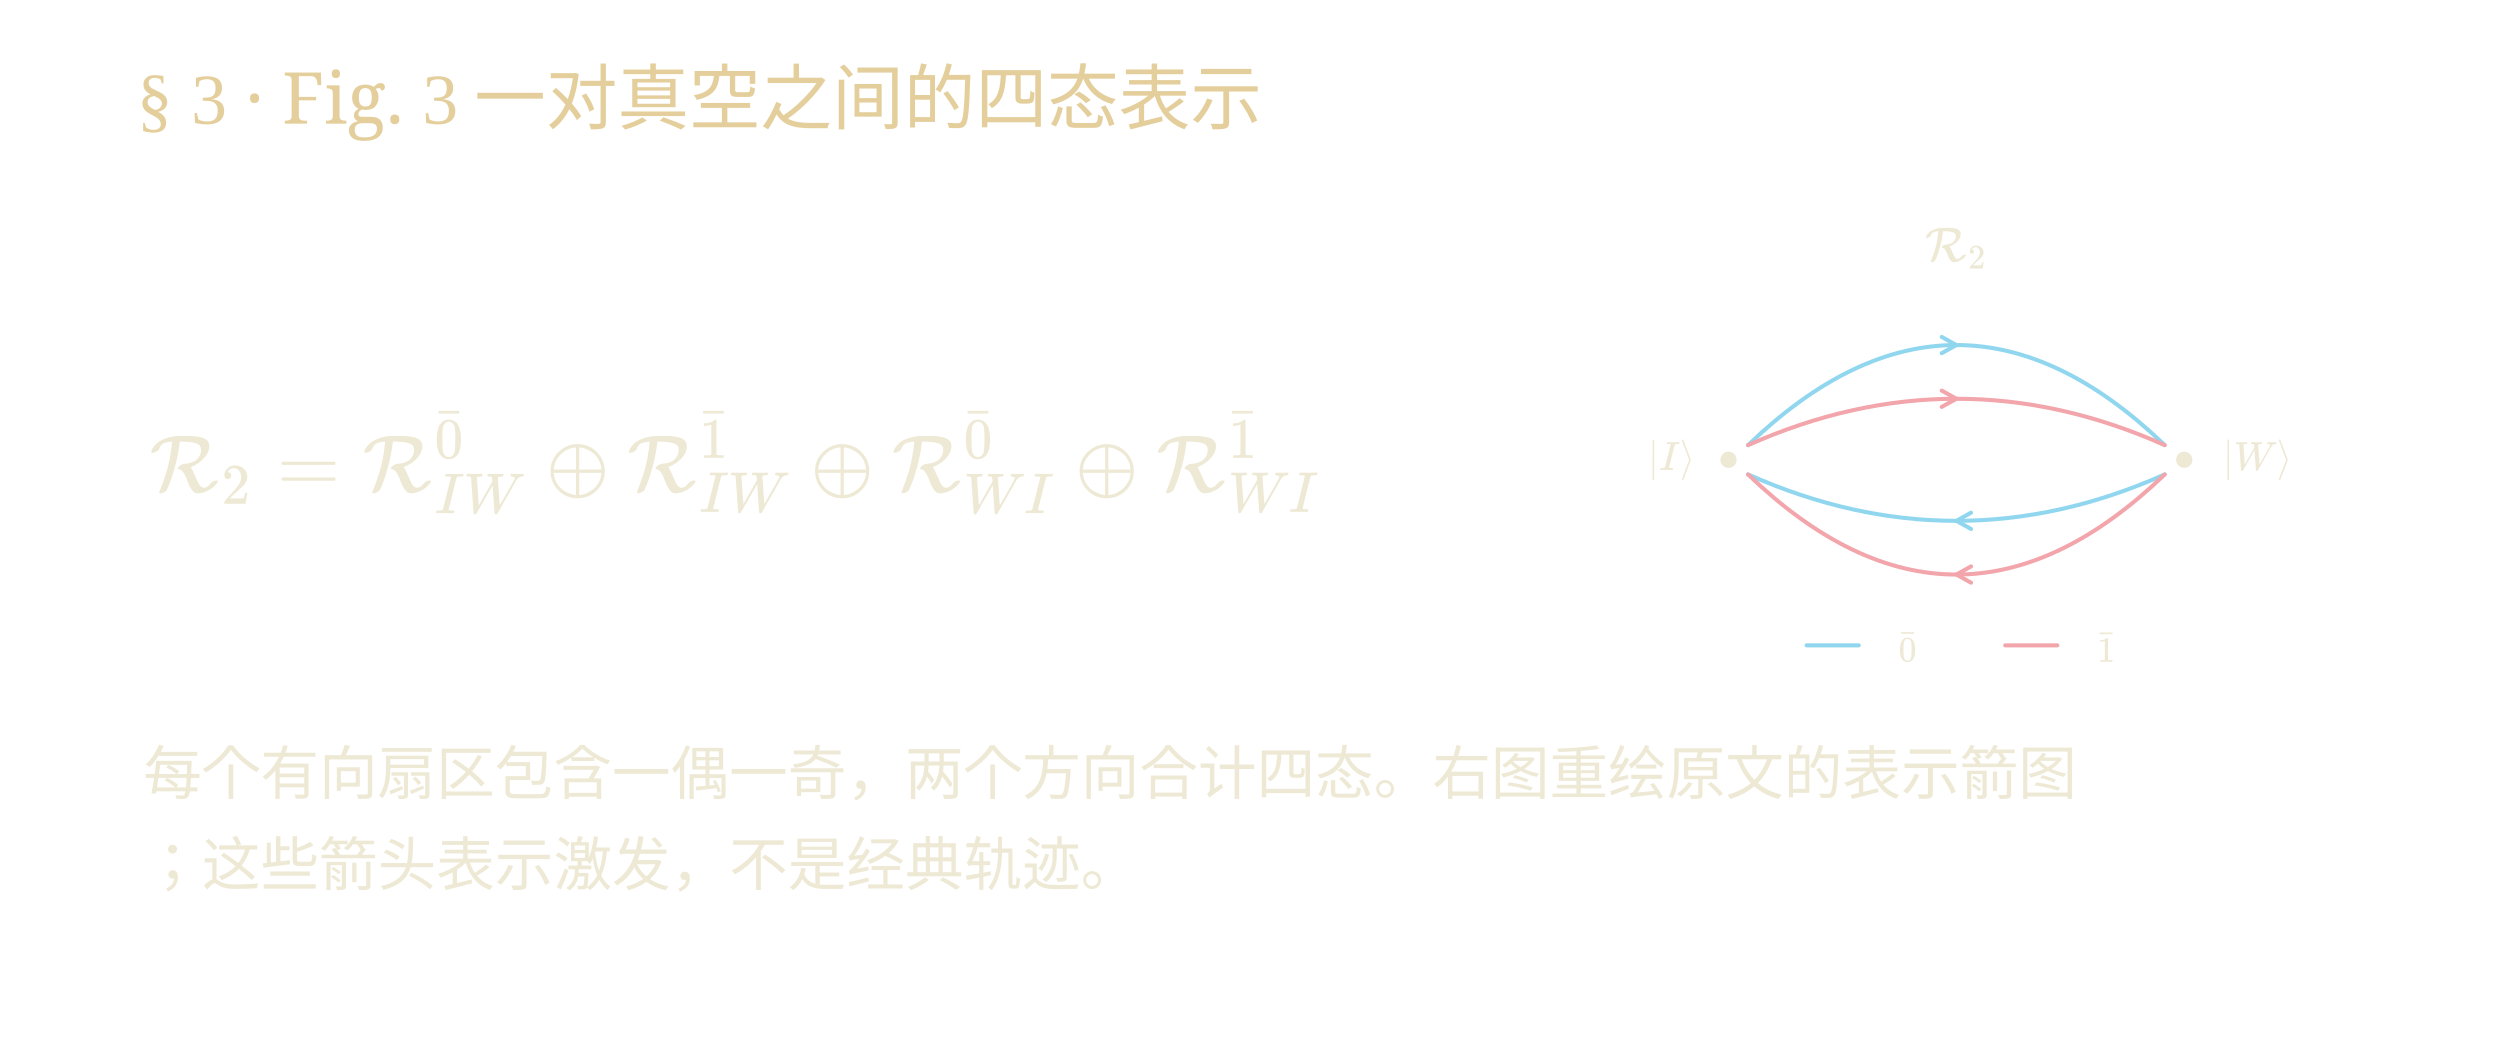
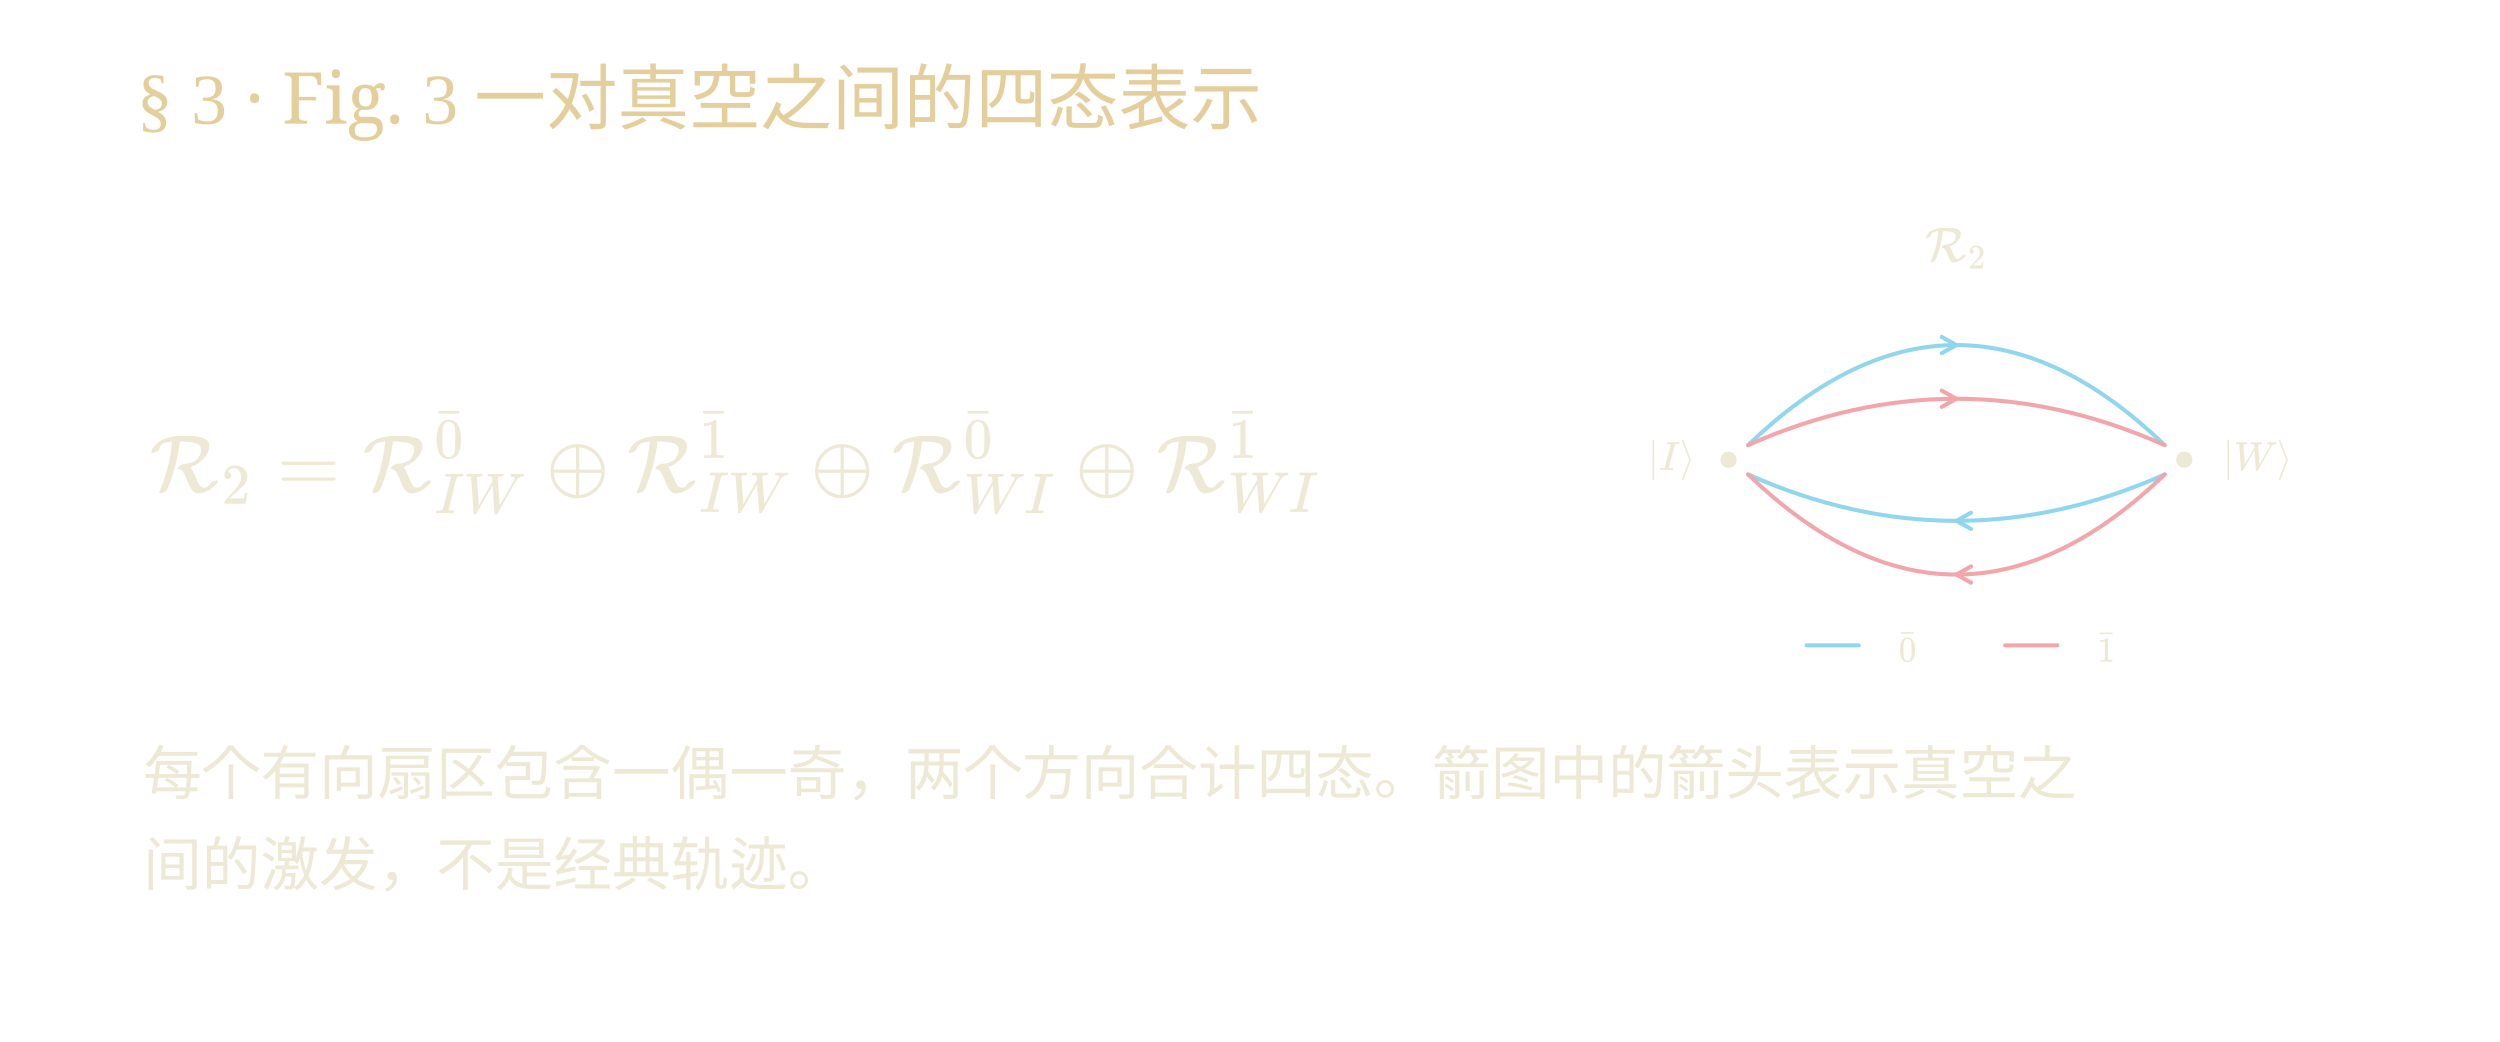
<svg xmlns="http://www.w3.org/2000/svg" width="1536" height="640" viewBox="0 0 1536 640">
  <g fill="#eee9d5" font-family="Kaiti SC, STKaiti, KaiTi, PingFang SC, serif">
    <text x="84" y="76" font-size="44" fill="#e4cf9c">
      <tspan font-family="Times New Roman, serif">§</tspan>
      <tspan font-family="Times New Roman, serif">3</tspan> · Fig. <tspan font-family="Times New Roman, serif">3</tspan>  一对真空之间的四态表示</text>
    <svg x="92" y="122.5" width="1350" height="320" viewBox="0 0 1350 320">
      <svg x="0" y="126.438" width="719.96" height="67.125" viewBox="0 0 14399.2 1342.5">
        <svg x="0" y="0" width="14399.2" height="1342.5" viewBox="0 -1061.4 14399.2 1342.5">
          <g stroke="#eee9d5" fill="#eee9d5" stroke-width="0" transform="scale(1,-1)">
            <g data-mml-node="math">
              <g data-mml-node="msub">
                <g data-mml-node="TeXAtom" data-mjx-texclass="ORD">
                  <g data-mml-node="mi">
                    <path data-c="52" d="M37 475Q19 475 19 487Q19 503 35 530T83 589T180 647T327 682H374Q387 682 417 682T464 683Q519 683 559 679T642 663T708 625T731 557Q731 481 668 411T504 300Q506 296 512 286T528 257T553 202Q594 105 611 82Q635 47 665 47Q708 47 742 93Q758 113 786 128Q804 136 819 137Q837 137 837 125Q837 115 818 92T767 43T687 -2T589 -22Q549 -22 517 22T467 120T422 221T362 273Q346 273 346 287Q348 301 373 320T436 342Q437 342 446 343T462 345T481 348T504 353T527 362T553 375T577 393Q598 412 614 443T630 511Q630 545 613 566T541 600T393 614Q370 614 370 613L366 584Q349 446 311 307T243 96L213 25Q205 8 179 -7T132 -22Q125 -22 120 -18T117 -8Q117 -5 130 26T163 113T205 239T246 408T274 606V614Q273 614 259 613T231 609T198 602T163 588Q131 572 113 518Q102 502 80 490T37 475Z" />
                  </g>
                </g>
                <g data-mml-node="mn" transform="translate(881,-150) scale(0.707)">
                  <path data-c="32" d="M109 429Q82 429 66 447T50 491Q50 562 103 614T235 666Q326 666 387 610T449 465Q449 422 429 383T381 315T301 241Q265 210 201 149L142 93L218 92Q375 92 385 97Q392 99 409 186V189H449V186Q448 183 436 95T421 3V0H50V19V31Q50 38 56 46T86 81Q115 113 136 137Q145 147 170 174T204 211T233 244T261 278T284 308T305 340T320 369T333 401T340 431T343 464Q343 527 309 573T212 619Q179 619 154 602T119 569T109 550Q109 549 114 549Q132 549 151 535T170 489Q170 464 154 447T109 429Z" />
                </g>
              </g>
              <g data-mml-node="mo" transform="translate(1562.3,0)">
                <path data-c="3D" d="M56 347Q56 360 70 367H707Q722 359 722 347Q722 336 708 328L390 327H72Q56 332 56 347ZM56 153Q56 168 72 173H708Q722 163 722 153Q722 140 707 133H70Q56 140 56 153Z" />
              </g>
              <g data-mml-node="msubsup" transform="translate(2618.1,0)">
                <g data-mml-node="TeXAtom" data-mjx-texclass="ORD">
                  <g data-mml-node="mi">
                    <path data-c="52" d="M37 475Q19 475 19 487Q19 503 35 530T83 589T180 647T327 682H374Q387 682 417 682T464 683Q519 683 559 679T642 663T708 625T731 557Q731 481 668 411T504 300Q506 296 512 286T528 257T553 202Q594 105 611 82Q635 47 665 47Q708 47 742 93Q758 113 786 128Q804 136 819 137Q837 137 837 125Q837 115 818 92T767 43T687 -2T589 -22Q549 -22 517 22T467 120T422 221T362 273Q346 273 346 287Q348 301 373 320T436 342Q437 342 446 343T462 345T481 348T504 353T527 362T553 375T577 393Q598 412 614 443T630 511Q630 545 613 566T541 600T393 614Q370 614 370 613L366 584Q349 446 311 307T243 96L213 25Q205 8 179 -7T132 -22Q125 -22 120 -18T117 -8Q117 -5 130 26T163 113T205 239T246 408T274 606V614Q273 614 259 613T231 609T198 602T163 588Q131 572 113 518Q102 502 80 490T37 475Z" />
                  </g>
                </g>
                <g data-mml-node="TeXAtom" transform="translate(881,413) scale(0.707)" data-mjx-texclass="ORD">
                  <g data-mml-node="TeXAtom" data-mjx-texclass="ORD">
                    <g data-mml-node="mover">
                      <g data-mml-node="mn">
                        <path data-c="30" d="M96 585Q152 666 249 666Q297 666 345 640T423 548Q460 465 460 320Q460 165 417 83Q397 41 362 16T301 -15T250 -22Q224 -22 198 -16T137 16T82 83Q39 165 39 320Q39 494 96 585ZM321 597Q291 629 250 629Q208 629 178 597Q153 571 145 525T137 333Q137 175 145 125T181 46Q209 16 250 16Q290 16 318 46Q347 76 354 130T362 333Q362 478 354 524T321 597Z" />
                      </g>
                      <g data-mml-node="mo" transform="translate(250,227) translate(-250 0)">
                        <path data-c="AF" d="M69 544V590H430V544H69Z" />
                      </g>
                    </g>
                  </g>
                </g>
                <g data-mml-node="TeXAtom" transform="translate(881,-265.5) scale(0.707)" data-mjx-texclass="ORD">
                  <g data-mml-node="mi">
                    <path data-c="1D43C" d="M43 1Q26 1 26 10Q26 12 29 24Q34 43 39 45Q42 46 54 46H60Q120 46 136 53Q137 53 138 54Q143 56 149 77T198 273Q210 318 216 344Q286 624 286 626Q284 630 284 631Q274 637 213 637H193Q184 643 189 662Q193 677 195 680T209 683H213Q285 681 359 681Q481 681 487 683H497Q504 676 504 672T501 655T494 639Q491 637 471 637Q440 637 407 634Q393 631 388 623Q381 609 337 432Q326 385 315 341Q245 65 245 59Q245 52 255 50T307 46H339Q345 38 345 37T342 19Q338 6 332 0H316Q279 2 179 2Q143 2 113 2T65 2T43 1Z" />
                  </g>
                  <g data-mml-node="mi" transform="translate(504,0)">
                    <path data-c="1D44A" d="M436 683Q450 683 486 682T553 680Q604 680 638 681T677 682Q695 682 695 674Q695 670 692 659Q687 641 683 639T661 637Q636 636 621 632T600 624T597 615Q597 603 613 377T629 138L631 141Q633 144 637 151T649 170T666 200T690 241T720 295T759 362Q863 546 877 572T892 604Q892 619 873 628T831 637Q817 637 817 647Q817 650 819 660Q823 676 825 679T839 682Q842 682 856 682T895 682T949 681Q1015 681 1034 683Q1048 683 1048 672Q1048 666 1045 655T1038 640T1028 637Q1006 637 988 631T958 617T939 600T927 584L923 578L754 282Q586 -14 585 -15Q579 -22 561 -22Q546 -22 542 -17Q539 -14 523 229T506 480L494 462Q472 425 366 239Q222 -13 220 -15T215 -19Q210 -22 197 -22Q178 -22 176 -15Q176 -12 154 304T131 622Q129 631 121 633T82 637H58Q51 644 51 648Q52 671 64 683H76Q118 680 176 680Q301 680 313 683H323Q329 677 329 674T327 656Q322 641 318 637H297Q236 634 232 620Q262 160 266 136L501 550L499 587Q496 629 489 632Q483 636 447 637Q428 637 422 639T416 648Q416 650 418 660Q419 664 420 669T421 676T424 680T428 682T436 683Z" />
                  </g>
                </g>
              </g>
              <g data-mml-node="mo" transform="translate(4868.8,0)">
                <path data-c="2295" d="M56 250Q56 394 156 488T384 583Q530 583 626 485T722 250Q722 110 625 14T390 -83Q249 -83 153 14T56 250ZM364 542Q308 539 251 509T148 418T96 278V270H369V542H364ZM681 278Q675 338 650 386T592 462T522 509T458 535T412 542H409V270H681V278ZM96 222Q104 150 139 95T219 12T302 -29T366 -42H369V230H96V222ZM681 222V230H409V-42H412Q429 -42 456 -36T521 -10T590 37T649 113T681 222Z" />
              </g>
              <g data-mml-node="msubsup" transform="translate(5869,0)">
                <g data-mml-node="TeXAtom" data-mjx-texclass="ORD">
                  <g data-mml-node="mi">
                    <path data-c="52" d="M37 475Q19 475 19 487Q19 503 35 530T83 589T180 647T327 682H374Q387 682 417 682T464 683Q519 683 559 679T642 663T708 625T731 557Q731 481 668 411T504 300Q506 296 512 286T528 257T553 202Q594 105 611 82Q635 47 665 47Q708 47 742 93Q758 113 786 128Q804 136 819 137Q837 137 837 125Q837 115 818 92T767 43T687 -2T589 -22Q549 -22 517 22T467 120T422 221T362 273Q346 273 346 287Q348 301 373 320T436 342Q437 342 446 343T462 345T481 348T504 353T527 362T553 375T577 393Q598 412 614 443T630 511Q630 545 613 566T541 600T393 614Q370 614 370 613L366 584Q349 446 311 307T243 96L213 25Q205 8 179 -7T132 -22Q125 -22 120 -18T117 -8Q117 -5 130 26T163 113T205 239T246 408T274 606V614Q273 614 259 613T231 609T198 602T163 588Q131 572 113 518Q102 502 80 490T37 475Z" />
                  </g>
                </g>
                <g data-mml-node="TeXAtom" transform="translate(881,413) scale(0.707)" data-mjx-texclass="ORD">
                  <g data-mml-node="TeXAtom" data-mjx-texclass="ORD">
                    <g data-mml-node="mover">
                      <g data-mml-node="mn">
                        <path data-c="31" d="M213 578L200 573Q186 568 160 563T102 556H83V602H102Q149 604 189 617T245 641T273 663Q275 666 285 666Q294 666 302 660V361L303 61Q310 54 315 52T339 48T401 46H427V0H416Q395 3 257 3Q121 3 100 0H88V46H114Q136 46 152 46T177 47T193 50T201 52T207 57T213 61V578Z" />
                      </g>
                      <g data-mml-node="mo" transform="translate(250,227) translate(-250 0)">
                        <path data-c="AF" d="M69 544V590H430V544H69Z" />
                      </g>
                    </g>
                  </g>
                </g>
                <g data-mml-node="TeXAtom" transform="translate(881,-250) scale(0.707)" data-mjx-texclass="ORD">
                  <g data-mml-node="mi">
                    <path data-c="1D43C" d="M43 1Q26 1 26 10Q26 12 29 24Q34 43 39 45Q42 46 54 46H60Q120 46 136 53Q137 53 138 54Q143 56 149 77T198 273Q210 318 216 344Q286 624 286 626Q284 630 284 631Q274 637 213 637H193Q184 643 189 662Q193 677 195 680T209 683H213Q285 681 359 681Q481 681 487 683H497Q504 676 504 672T501 655T494 639Q491 637 471 637Q440 637 407 634Q393 631 388 623Q381 609 337 432Q326 385 315 341Q245 65 245 59Q245 52 255 50T307 46H339Q345 38 345 37T342 19Q338 6 332 0H316Q279 2 179 2Q143 2 113 2T65 2T43 1Z" />
                  </g>
                  <g data-mml-node="mi" transform="translate(504,0)">
                    <path data-c="1D44A" d="M436 683Q450 683 486 682T553 680Q604 680 638 681T677 682Q695 682 695 674Q695 670 692 659Q687 641 683 639T661 637Q636 636 621 632T600 624T597 615Q597 603 613 377T629 138L631 141Q633 144 637 151T649 170T666 200T690 241T720 295T759 362Q863 546 877 572T892 604Q892 619 873 628T831 637Q817 637 817 647Q817 650 819 660Q823 676 825 679T839 682Q842 682 856 682T895 682T949 681Q1015 681 1034 683Q1048 683 1048 672Q1048 666 1045 655T1038 640T1028 637Q1006 637 988 631T958 617T939 600T927 584L923 578L754 282Q586 -14 585 -15Q579 -22 561 -22Q546 -22 542 -17Q539 -14 523 229T506 480L494 462Q472 425 366 239Q222 -13 220 -15T215 -19Q210 -22 197 -22Q178 -22 176 -15Q176 -12 154 304T131 622Q129 631 121 633T82 637H58Q51 644 51 648Q52 671 64 683H76Q118 680 176 680Q301 680 313 683H323Q329 677 329 674T327 656Q322 641 318 637H297Q236 634 232 620Q262 160 266 136L501 550L499 587Q496 629 489 632Q483 636 447 637Q428 637 422 639T416 648Q416 650 418 660Q419 664 420 669T421 676T424 680T428 682T436 683Z" />
                  </g>
                </g>
              </g>
              <g data-mml-node="mo" transform="translate(8119.6,0)">
                <path data-c="2295" d="M56 250Q56 394 156 488T384 583Q530 583 626 485T722 250Q722 110 625 14T390 -83Q249 -83 153 14T56 250ZM364 542Q308 539 251 509T148 418T96 278V270H369V542H364ZM681 278Q675 338 650 386T592 462T522 509T458 535T412 542H409V270H681V278ZM96 222Q104 150 139 95T219 12T302 -29T366 -42H369V230H96V222ZM681 222V230H409V-42H412Q429 -42 456 -36T521 -10T590 37T649 113T681 222Z" />
              </g>
              <g data-mml-node="msubsup" transform="translate(9119.9,0)">
                <g data-mml-node="TeXAtom" data-mjx-texclass="ORD">
                  <g data-mml-node="mi">
                    <path data-c="52" d="M37 475Q19 475 19 487Q19 503 35 530T83 589T180 647T327 682H374Q387 682 417 682T464 683Q519 683 559 679T642 663T708 625T731 557Q731 481 668 411T504 300Q506 296 512 286T528 257T553 202Q594 105 611 82Q635 47 665 47Q708 47 742 93Q758 113 786 128Q804 136 819 137Q837 137 837 125Q837 115 818 92T767 43T687 -2T589 -22Q549 -22 517 22T467 120T422 221T362 273Q346 273 346 287Q348 301 373 320T436 342Q437 342 446 343T462 345T481 348T504 353T527 362T553 375T577 393Q598 412 614 443T630 511Q630 545 613 566T541 600T393 614Q370 614 370 613L366 584Q349 446 311 307T243 96L213 25Q205 8 179 -7T132 -22Q125 -22 120 -18T117 -8Q117 -5 130 26T163 113T205 239T246 408T274 606V614Q273 614 259 613T231 609T198 602T163 588Q131 572 113 518Q102 502 80 490T37 475Z" />
                  </g>
                </g>
                <g data-mml-node="TeXAtom" transform="translate(881,413) scale(0.707)" data-mjx-texclass="ORD">
                  <g data-mml-node="TeXAtom" data-mjx-texclass="ORD">
                    <g data-mml-node="mover">
                      <g data-mml-node="mn">
                        <path data-c="30" d="M96 585Q152 666 249 666Q297 666 345 640T423 548Q460 465 460 320Q460 165 417 83Q397 41 362 16T301 -15T250 -22Q224 -22 198 -16T137 16T82 83Q39 165 39 320Q39 494 96 585ZM321 597Q291 629 250 629Q208 629 178 597Q153 571 145 525T137 333Q137 175 145 125T181 46Q209 16 250 16Q290 16 318 46Q347 76 354 130T362 333Q362 478 354 524T321 597Z" />
                      </g>
                      <g data-mml-node="mo" transform="translate(250,227) translate(-250 0)">
                        <path data-c="AF" d="M69 544V590H430V544H69Z" />
                      </g>
                    </g>
                  </g>
                </g>
                <g data-mml-node="TeXAtom" transform="translate(881,-265.5) scale(0.707)" data-mjx-texclass="ORD">
                  <g data-mml-node="mi">
                    <path data-c="1D44A" d="M436 683Q450 683 486 682T553 680Q604 680 638 681T677 682Q695 682 695 674Q695 670 692 659Q687 641 683 639T661 637Q636 636 621 632T600 624T597 615Q597 603 613 377T629 138L631 141Q633 144 637 151T649 170T666 200T690 241T720 295T759 362Q863 546 877 572T892 604Q892 619 873 628T831 637Q817 637 817 647Q817 650 819 660Q823 676 825 679T839 682Q842 682 856 682T895 682T949 681Q1015 681 1034 683Q1048 683 1048 672Q1048 666 1045 655T1038 640T1028 637Q1006 637 988 631T958 617T939 600T927 584L923 578L754 282Q586 -14 585 -15Q579 -22 561 -22Q546 -22 542 -17Q539 -14 523 229T506 480L494 462Q472 425 366 239Q222 -13 220 -15T215 -19Q210 -22 197 -22Q178 -22 176 -15Q176 -12 154 304T131 622Q129 631 121 633T82 637H58Q51 644 51 648Q52 671 64 683H76Q118 680 176 680Q301 680 313 683H323Q329 677 329 674T327 656Q322 641 318 637H297Q236 634 232 620Q262 160 266 136L501 550L499 587Q496 629 489 632Q483 636 447 637Q428 637 422 639T416 648Q416 650 418 660Q419 664 420 669T421 676T424 680T428 682T436 683Z" />
                  </g>
                  <g data-mml-node="mi" transform="translate(1048,0)">
                    <path data-c="1D43C" d="M43 1Q26 1 26 10Q26 12 29 24Q34 43 39 45Q42 46 54 46H60Q120 46 136 53Q137 53 138 54Q143 56 149 77T198 273Q210 318 216 344Q286 624 286 626Q284 630 284 631Q274 637 213 637H193Q184 643 189 662Q193 677 195 680T209 683H213Q285 681 359 681Q481 681 487 683H497Q504 676 504 672T501 655T494 639Q491 637 471 637Q440 637 407 634Q393 631 388 623Q381 609 337 432Q326 385 315 341Q245 65 245 59Q245 52 255 50T307 46H339Q345 38 345 37T342 19Q338 6 332 0H316Q279 2 179 2Q143 2 113 2T65 2T43 1Z" />
                  </g>
                </g>
              </g>
              <g data-mml-node="mo" transform="translate(11370.5,0)">
                <path data-c="2295" d="M56 250Q56 394 156 488T384 583Q530 583 626 485T722 250Q722 110 625 14T390 -83Q249 -83 153 14T56 250ZM364 542Q308 539 251 509T148 418T96 278V270H369V542H364ZM681 278Q675 338 650 386T592 462T522 509T458 535T412 542H409V270H681V278ZM96 222Q104 150 139 95T219 12T302 -29T366 -42H369V230H96V222ZM681 222V230H409V-42H412Q429 -42 456 -36T521 -10T590 37T649 113T681 222Z" />
              </g>
              <g data-mml-node="msubsup" transform="translate(12370.7,0)">
                <g data-mml-node="TeXAtom" data-mjx-texclass="ORD">
                  <g data-mml-node="mi">
                    <path data-c="52" d="M37 475Q19 475 19 487Q19 503 35 530T83 589T180 647T327 682H374Q387 682 417 682T464 683Q519 683 559 679T642 663T708 625T731 557Q731 481 668 411T504 300Q506 296 512 286T528 257T553 202Q594 105 611 82Q635 47 665 47Q708 47 742 93Q758 113 786 128Q804 136 819 137Q837 137 837 125Q837 115 818 92T767 43T687 -2T589 -22Q549 -22 517 22T467 120T422 221T362 273Q346 273 346 287Q348 301 373 320T436 342Q437 342 446 343T462 345T481 348T504 353T527 362T553 375T577 393Q598 412 614 443T630 511Q630 545 613 566T541 600T393 614Q370 614 370 613L366 584Q349 446 311 307T243 96L213 25Q205 8 179 -7T132 -22Q125 -22 120 -18T117 -8Q117 -5 130 26T163 113T205 239T246 408T274 606V614Q273 614 259 613T231 609T198 602T163 588Q131 572 113 518Q102 502 80 490T37 475Z" />
                  </g>
                </g>
                <g data-mml-node="TeXAtom" transform="translate(881,413) scale(0.707)" data-mjx-texclass="ORD">
                  <g data-mml-node="TeXAtom" data-mjx-texclass="ORD">
                    <g data-mml-node="mover">
                      <g data-mml-node="mn">
                        <path data-c="31" d="M213 578L200 573Q186 568 160 563T102 556H83V602H102Q149 604 189 617T245 641T273 663Q275 666 285 666Q294 666 302 660V361L303 61Q310 54 315 52T339 48T401 46H427V0H416Q395 3 257 3Q121 3 100 0H88V46H114Q136 46 152 46T177 47T193 50T201 52T207 57T213 61V578Z" />
                      </g>
                      <g data-mml-node="mo" transform="translate(250,227) translate(-250 0)">
                        <path data-c="AF" d="M69 544V590H430V544H69Z" />
                      </g>
                    </g>
                  </g>
                </g>
                <g data-mml-node="TeXAtom" transform="translate(881,-250) scale(0.707)" data-mjx-texclass="ORD">
                  <g data-mml-node="mi">
                    <path data-c="1D44A" d="M436 683Q450 683 486 682T553 680Q604 680 638 681T677 682Q695 682 695 674Q695 670 692 659Q687 641 683 639T661 637Q636 636 621 632T600 624T597 615Q597 603 613 377T629 138L631 141Q633 144 637 151T649 170T666 200T690 241T720 295T759 362Q863 546 877 572T892 604Q892 619 873 628T831 637Q817 637 817 647Q817 650 819 660Q823 676 825 679T839 682Q842 682 856 682T895 682T949 681Q1015 681 1034 683Q1048 683 1048 672Q1048 666 1045 655T1038 640T1028 637Q1006 637 988 631T958 617T939 600T927 584L923 578L754 282Q586 -14 585 -15Q579 -22 561 -22Q546 -22 542 -17Q539 -14 523 229T506 480L494 462Q472 425 366 239Q222 -13 220 -15T215 -19Q210 -22 197 -22Q178 -22 176 -15Q176 -12 154 304T131 622Q129 631 121 633T82 637H58Q51 644 51 648Q52 671 64 683H76Q118 680 176 680Q301 680 313 683H323Q329 677 329 674T327 656Q322 641 318 637H297Q236 634 232 620Q262 160 266 136L501 550L499 587Q496 629 489 632Q483 636 447 637Q428 637 422 639T416 648Q416 650 418 660Q419 664 420 669T421 676T424 680T428 682T436 683Z" />
                  </g>
                  <g data-mml-node="mi" transform="translate(1048,0)">
                    <path data-c="1D43C" d="M43 1Q26 1 26 10Q26 12 29 24Q34 43 39 45Q42 46 54 46H60Q120 46 136 53Q137 53 138 54Q143 56 149 77T198 273Q210 318 216 344Q286 624 286 626Q284 630 284 631Q274 637 213 637H193Q184 643 189 662Q193 677 195 680T209 683H213Q285 681 359 681Q481 681 487 683H497Q504 676 504 672T501 655T494 639Q491 637 471 637Q440 637 407 634Q393 631 388 623Q381 609 337 432Q326 385 315 341Q245 65 245 59Q245 52 255 50T307 46H339Q345 38 345 37T342 19Q338 6 332 0H316Q279 2 179 2Q143 2 113 2T65 2T43 1Z" />
                  </g>
                </g>
              </g>
            </g>
          </g>
        </svg>
      </svg>
      <svg x="870" y="0" width="480" height="320" viewBox="0 0 480 320">
        <circle cx="100" cy="160" r="5" fill="#eee9d5" />
        <circle cx="380" cy="160" r="5" fill="#eee9d5" />
        <svg x="50.362" y="147.5" width="29.275" height="25" viewBox="0 -750 1171 1000">
          <g stroke="#eee9d5" fill="#eee9d5" stroke-width="0" transform="scale(1,-1)">
            <g data-mml-node="math">
              <g data-mml-node="mo" transform="translate(0 -0.5)">
                <path data-c="7C" d="M139 -249H137Q125 -249 119 -235V251L120 737Q130 750 139 750Q152 750 159 735V-235Q151 -249 141 -249H139Z" />
              </g>
              <g data-mml-node="mi" transform="translate(278,0)">
                <path data-c="1D43C" d="M43 1Q26 1 26 10Q26 12 29 24Q34 43 39 45Q42 46 54 46H60Q120 46 136 53Q137 53 138 54Q143 56 149 77T198 273Q210 318 216 344Q286 624 286 626Q284 630 284 631Q274 637 213 637H193Q184 643 189 662Q193 677 195 680T209 683H213Q285 681 359 681Q481 681 487 683H497Q504 676 504 672T501 655T494 639Q491 637 471 637Q440 637 407 634Q393 631 388 623Q381 609 337 432Q326 385 315 341Q245 65 245 59Q245 52 255 50T307 46H339Q345 38 345 37T342 19Q338 6 332 0H316Q279 2 179 2Q143 2 113 2T65 2T43 1Z" />
              </g>
              <g data-mml-node="mo" transform="translate(782,0)">
                <path data-c="27E9" d="M55 732Q56 739 61 744T75 750Q85 750 92 740Q95 733 186 494T278 250T187 6T92 -240Q85 -250 75 -250Q67 -250 62 -245T55 -232Q55 -227 145 11Q236 248 236 250T145 489Q55 727 55 732Z" />
              </g>
            </g>
          </g>
        </svg>
        <svg x="403.562" y="147.5" width="42.875" height="25" viewBox="0 -750 1715 1000">
          <g stroke="#eee9d5" fill="#eee9d5" stroke-width="0" transform="scale(1,-1)">
            <g data-mml-node="math">
              <g data-mml-node="mo" transform="translate(0 -0.5)">
                <path data-c="7C" d="M139 -249H137Q125 -249 119 -235V251L120 737Q130 750 139 750Q152 750 159 735V-235Q151 -249 141 -249H139Z" />
              </g>
              <g data-mml-node="mi" transform="translate(278,0)">
                <path data-c="1D44A" d="M436 683Q450 683 486 682T553 680Q604 680 638 681T677 682Q695 682 695 674Q695 670 692 659Q687 641 683 639T661 637Q636 636 621 632T600 624T597 615Q597 603 613 377T629 138L631 141Q633 144 637 151T649 170T666 200T690 241T720 295T759 362Q863 546 877 572T892 604Q892 619 873 628T831 637Q817 637 817 647Q817 650 819 660Q823 676 825 679T839 682Q842 682 856 682T895 682T949 681Q1015 681 1034 683Q1048 683 1048 672Q1048 666 1045 655T1038 640T1028 637Q1006 637 988 631T958 617T939 600T927 584L923 578L754 282Q586 -14 585 -15Q579 -22 561 -22Q546 -22 542 -17Q539 -14 523 229T506 480L494 462Q472 425 366 239Q222 -13 220 -15T215 -19Q210 -22 197 -22Q178 -22 176 -15Q176 -12 154 304T131 622Q129 631 121 633T82 637H58Q51 644 51 648Q52 671 64 683H76Q118 680 176 680Q301 680 313 683H323Q329 677 329 674T327 656Q322 641 318 637H297Q236 634 232 620Q262 160 266 136L501 550L499 587Q496 629 489 632Q483 636 447 637Q428 637 422 639T416 648Q416 650 418 660Q419 664 420 669T421 676T424 680T428 682T436 683Z" />
              </g>
              <g data-mml-node="mo" transform="translate(1326,0)">
                <path data-c="27E9" d="M55 732Q56 739 61 744T75 750Q85 750 92 740Q95 733 186 494T278 250T187 6T92 -240Q85 -250 75 -250Q67 -250 62 -245T55 -232Q55 -227 145 11Q236 248 236 250T145 489Q55 727 55 732Z" />
              </g>
            </g>
          </g>
        </svg>
        <path d="M112 151 Q240 28 368 151" fill="none" stroke="#8fd6ee" stroke-width="2.5" stroke-linecap="round" />
        <path d="M231 84.5L240 89.5L231 94.5" fill="none" stroke="#8fd6ee" stroke-width="2.5" stroke-linecap="round" />
        <path d="M112 151 Q240 94 368 151" fill="none" stroke="#f2a5aa" stroke-width="2.5" stroke-linecap="round" />
        <path d="M231 117.5L240 122.5L231 127.5" fill="none" stroke="#f2a5aa" stroke-width="2.5" stroke-linecap="round" />
        <path d="M112 169 Q240 226 368 169" fill="none" stroke="#8fd6ee" stroke-width="2.5" stroke-linecap="round" />
        <path d="M249 192.5L240 197.5L249 202.5" fill="none" stroke="#8fd6ee" stroke-width="2.5" stroke-linecap="round" />
        <path d="M112 169 Q240 292 368 169" fill="none" stroke="#f2a5aa" stroke-width="2.5" stroke-linecap="round" />
        <path d="M249 225.5L240 230.5L249 235.5" fill="none" stroke="#f2a5aa" stroke-width="2.5" stroke-linecap="round" />
        <svg x="220.731" y="17.52" width="38.538" height="24.96" viewBox="0 -682 1284.6 832">
          <g stroke="#eee9d5" fill="#eee9d5" stroke-width="0" transform="scale(1,-1)">
            <g data-mml-node="math">
              <g data-mml-node="msub">
                <g data-mml-node="TeXAtom" data-mjx-texclass="ORD">
                  <g data-mml-node="mi">
                    <path data-c="52" d="M37 475Q19 475 19 487Q19 503 35 530T83 589T180 647T327 682H374Q387 682 417 682T464 683Q519 683 559 679T642 663T708 625T731 557Q731 481 668 411T504 300Q506 296 512 286T528 257T553 202Q594 105 611 82Q635 47 665 47Q708 47 742 93Q758 113 786 128Q804 136 819 137Q837 137 837 125Q837 115 818 92T767 43T687 -2T589 -22Q549 -22 517 22T467 120T422 221T362 273Q346 273 346 287Q348 301 373 320T436 342Q437 342 446 343T462 345T481 348T504 353T527 362T553 375T577 393Q598 412 614 443T630 511Q630 545 613 566T541 600T393 614Q370 614 370 613L366 584Q349 446 311 307T243 96L213 25Q205 8 179 -7T132 -22Q125 -22 120 -18T117 -8Q117 -5 130 26T163 113T205 239T246 408T274 606V614Q273 614 259 613T231 609T198 602T163 588Q131 572 113 518Q102 502 80 490T37 475Z" />
                  </g>
                </g>
                <g data-mml-node="mn" transform="translate(881,-150) scale(0.707)">
                  <path data-c="32" d="M109 429Q82 429 66 447T50 491Q50 562 103 614T235 666Q326 666 387 610T449 465Q449 422 429 383T381 315T301 241Q265 210 201 149L142 93L218 92Q375 92 385 97Q392 99 409 186V189H449V186Q448 183 436 95T421 3V0H50V19V31Q50 38 56 46T86 81Q115 113 136 137Q145 147 170 174T204 211T233 244T261 278T284 308T305 340T320 369T333 401T340 431T343 464Q343 527 309 573T212 619Q179 619 154 602T119 569T109 550Q109 549 114 549Q132 549 151 535T170 489Q170 464 154 447T109 429Z" />
                </g>
              </g>
            </g>
          </g>
        </svg>
        <svg x="204.5" y="263.671" width="11" height="20.658" viewBox="0 -917 500 939">
          <g stroke="#eee9d5" fill="#eee9d5" stroke-width="0" transform="scale(1,-1)">
            <g data-mml-node="math">
              <g data-mml-node="TeXAtom" data-mjx-texclass="ORD">
                <g data-mml-node="mover">
                  <g data-mml-node="mn">
                    <path data-c="30" d="M96 585Q152 666 249 666Q297 666 345 640T423 548Q460 465 460 320Q460 165 417 83Q397 41 362 16T301 -15T250 -22Q224 -22 198 -16T137 16T82 83Q39 165 39 320Q39 494 96 585ZM321 597Q291 629 250 629Q208 629 178 597Q153 571 145 525T137 333Q137 175 145 125T181 46Q209 16 250 16Q290 16 318 46Q347 76 354 130T362 333Q362 478 354 524T321 597Z" />
                  </g>
                  <g data-mml-node="mo" transform="translate(250,227) translate(-250 0)">
                    <path data-c="AF" d="M69 544V590H430V544H69Z" />
                  </g>
                </g>
              </g>
            </g>
          </g>
        </svg>
        <path d="M148 274H180" fill="none" stroke="#8fd6ee" stroke-width="2.5" stroke-linecap="round" />
        <svg x="326.5" y="263.913" width="11" height="20.174" viewBox="0 -917 500 917">
          <g stroke="#eee9d5" fill="#eee9d5" stroke-width="0" transform="scale(1,-1)">
            <g data-mml-node="math">
              <g data-mml-node="TeXAtom" data-mjx-texclass="ORD">
                <g data-mml-node="mover">
                  <g data-mml-node="mn">
                    <path data-c="31" d="M213 578L200 573Q186 568 160 563T102 556H83V602H102Q149 604 189 617T245 641T273 663Q275 666 285 666Q294 666 302 660V361L303 61Q310 54 315 52T339 48T401 46H427V0H416Q395 3 257 3Q121 3 100 0H88V46H114Q136 46 152 46T177 47T193 50T201 52T207 57T213 61V578Z" />
                  </g>
                  <g data-mml-node="mo" transform="translate(250,227) translate(-250 0)">
                    <path data-c="AF" d="M69 544V590H430V544H69Z" />
                  </g>
                </g>
              </g>
            </g>
          </g>
        </svg>
        <path d="M270 274H302" fill="none" stroke="#f2a5aa" stroke-width="2.5" stroke-linecap="round" />
      </svg>
    </svg>
-     <text x="88" y="488" font-size="36">每个有向扇区包含一偶一奇，两个方向合计四态。右图重绘原文的表示箭图</text>
-     <text x="88" y="544" font-size="36">；这些箭头表示激发，不是经典轨迹。</text>
+     <text x="88" y="488" font-size="36">每个有向扇区包含一偶一奇，两个方向合计四态。箭图中的箭头表示真空之</text>
+     <text x="88" y="544" font-size="36">间的激发，不是经典轨迹。</text>
  </g>
</svg>
